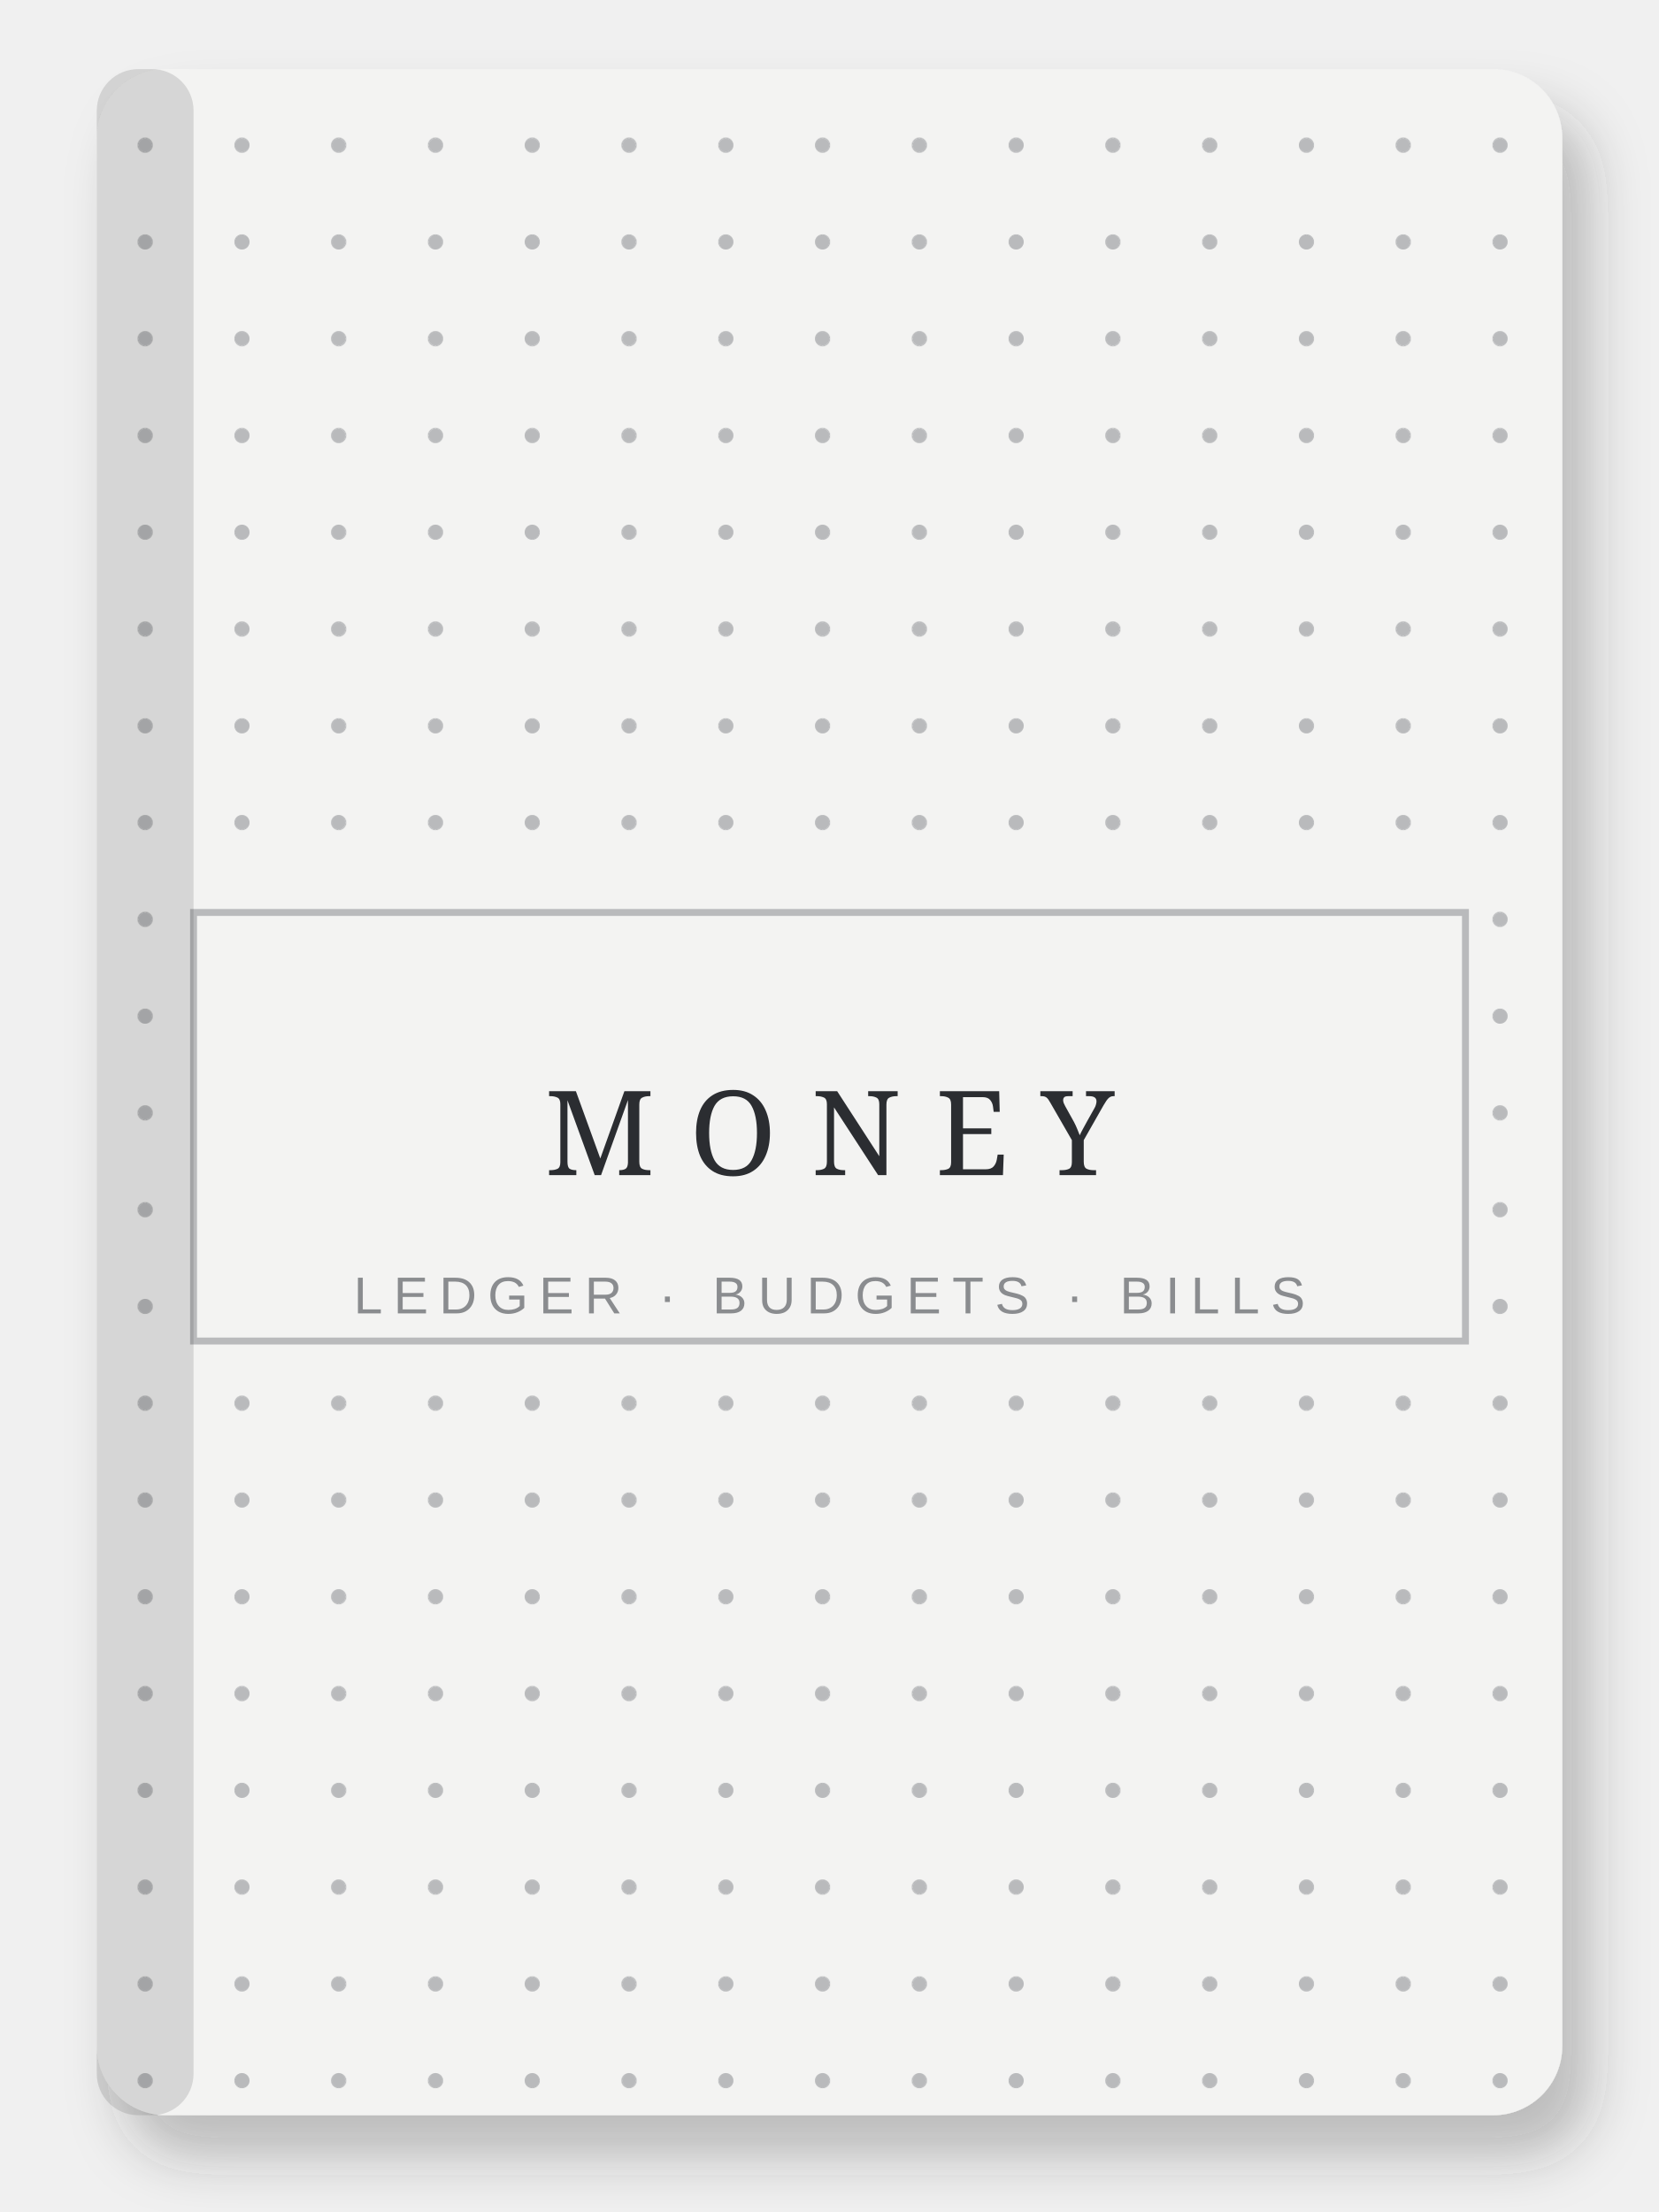
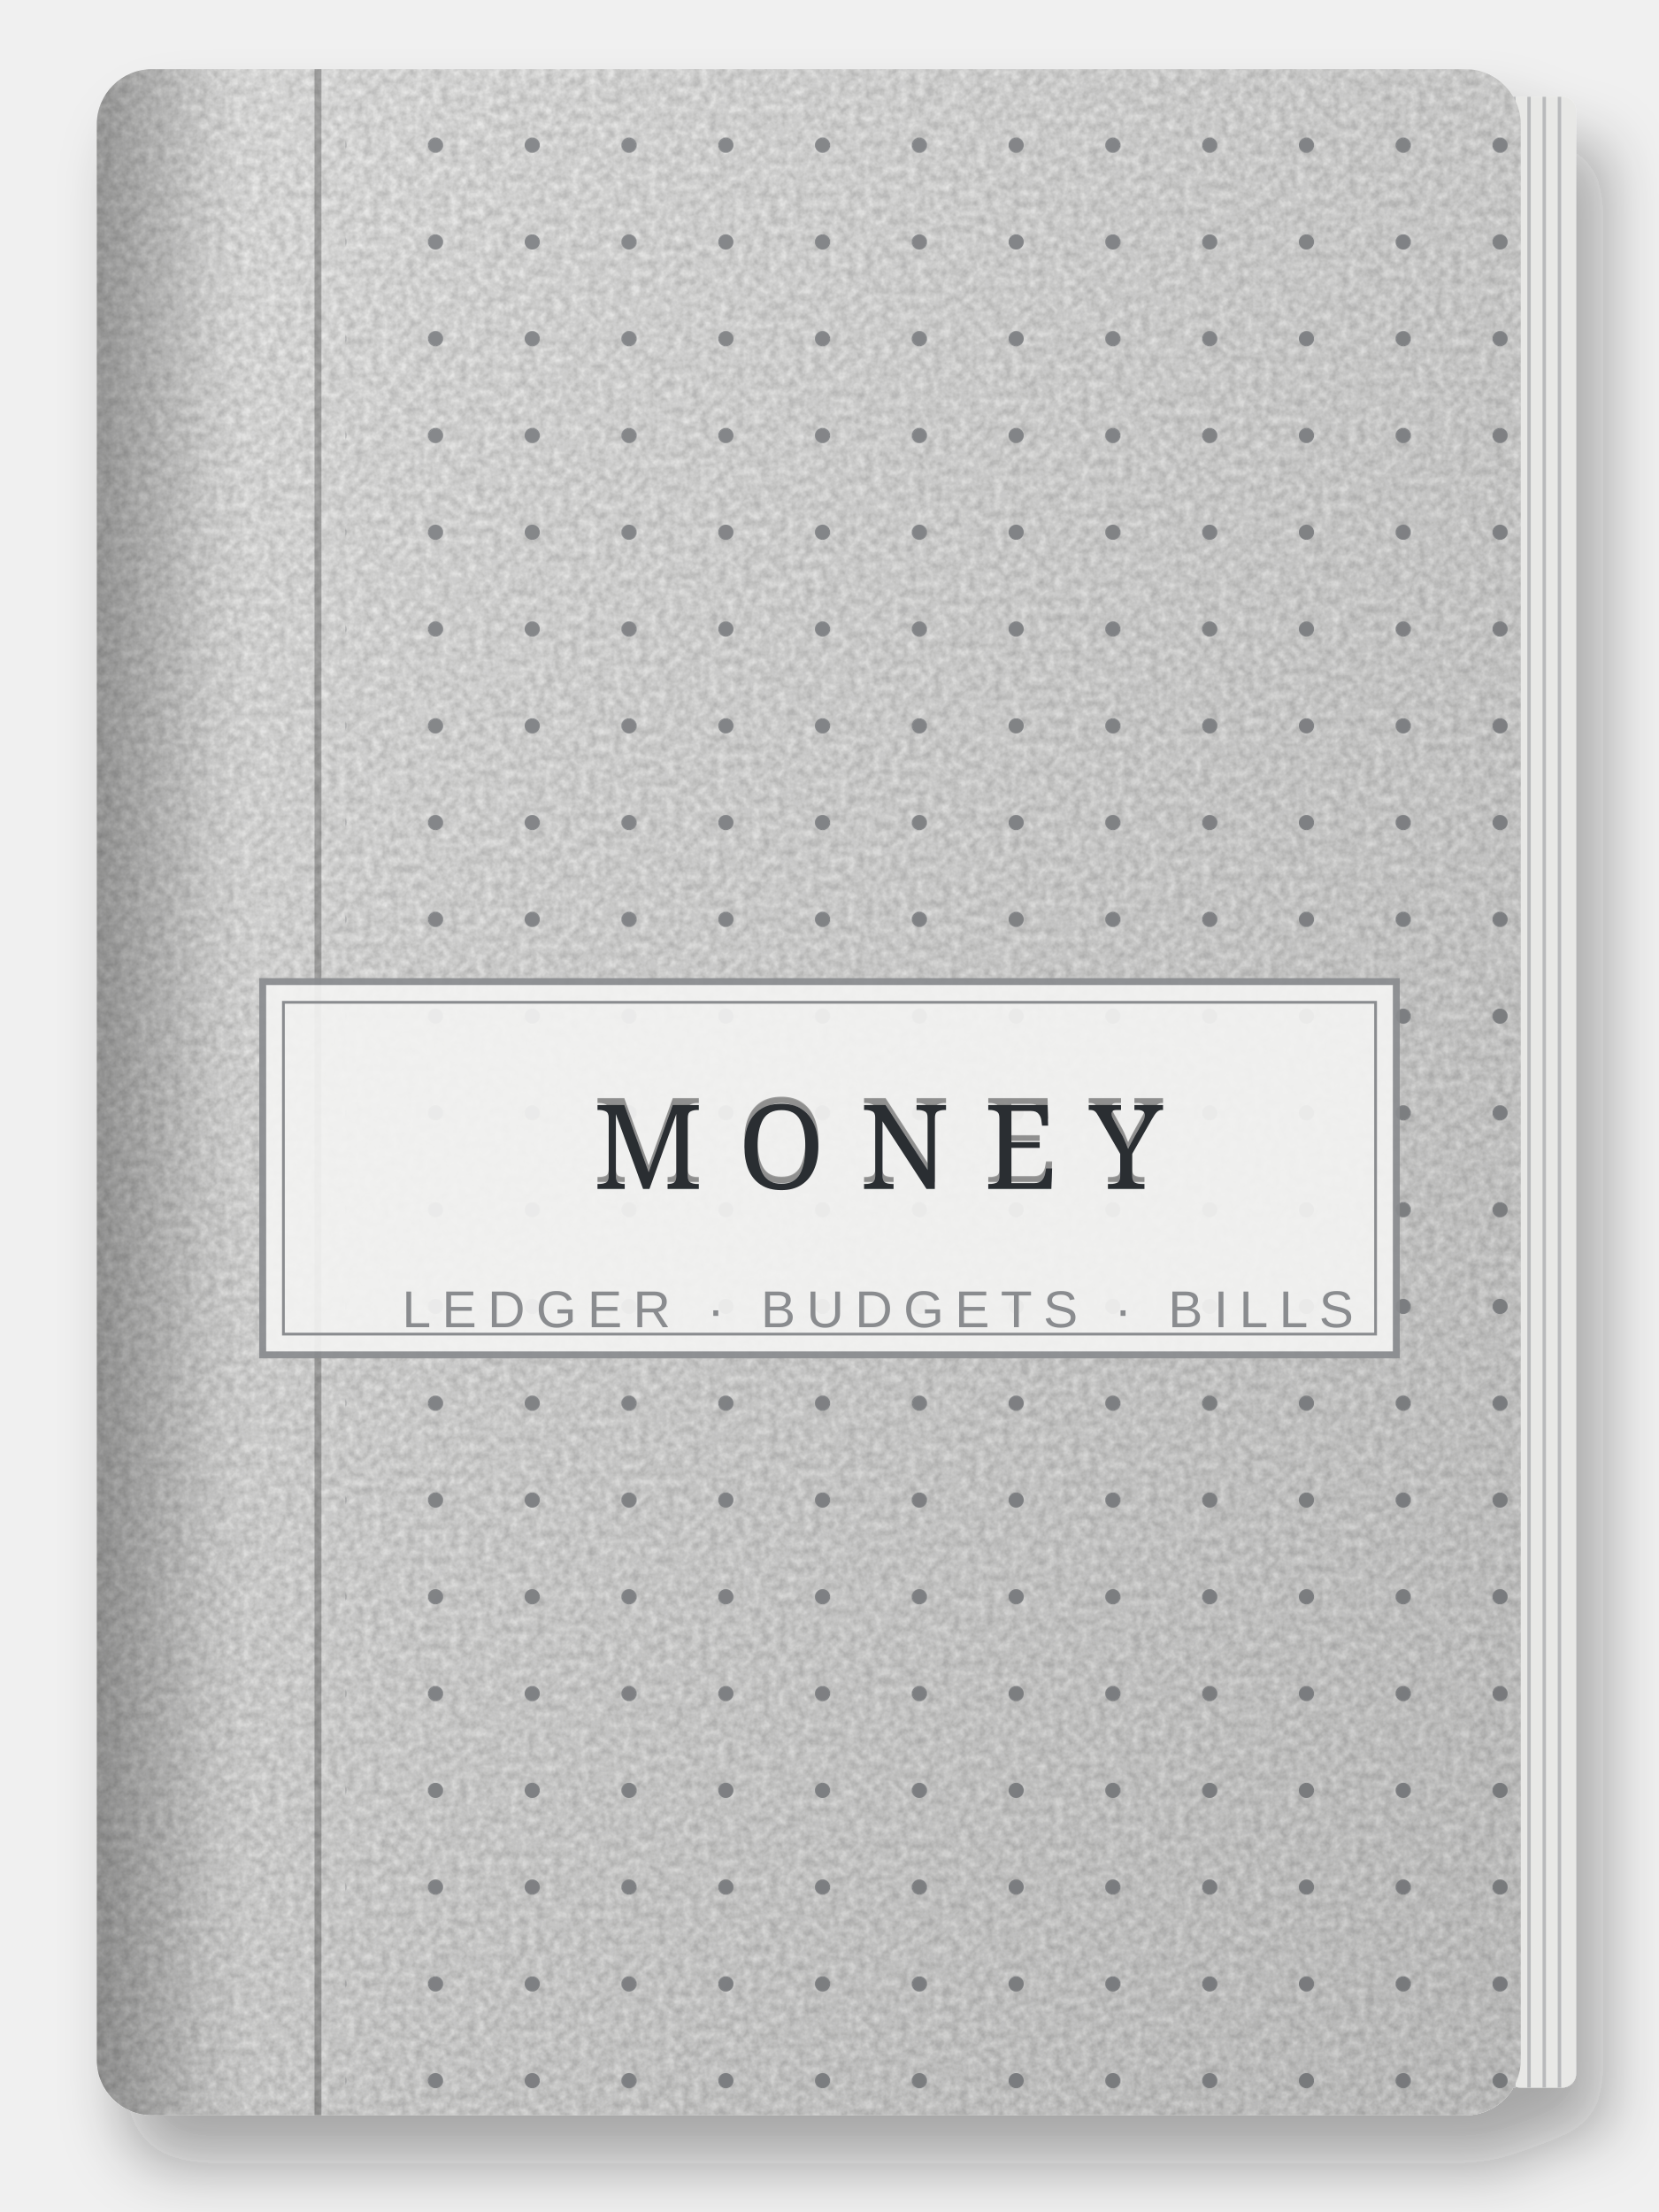
<svg xmlns="http://www.w3.org/2000/svg" viewBox="0 0 240 320" width="240" height="320">
  <defs>
    <filter id="s" x="-10%" y="-10%" width="125%" height="125%">
-       <feDropShadow dx="4" dy="6" stdDeviation="4" flood-color="#2B2D31" flood-opacity=".28" />
+       <feDropShadow dx="4" dy="7" stdDeviation="4.5" flood-color="#1a1b1e" flood-opacity=".35" />
    </filter>
-     <pattern id="d" width="14" height="14" patternUnits="userSpaceOnUse">
-       <circle cx="7" cy="7" r="1.1" fill="#B9BABC" />
+     <filter id="g" x="0" y="0" width="100%" height="100%">
+       <feTurbulence type="fractalNoise" baseFrequency="0.8" numOctaves="3" seed="7" result="n" />
+       <feColorMatrix in="n" type="matrix" values="0 0 0 0 0  0 0 0 0 0  0 0 0 0 0  0 0 0 0.25 0" />
+     </filter>
+     <filter id="e" x="-5%" y="-20%" width="110%" height="150%">
+       <feDropShadow dx="0" dy="1" stdDeviation="0" flood-color="#fff" flood-opacity=".12" />
+       <feDropShadow dx="0" dy="-1" stdDeviation="0" flood-color="#000" flood-opacity=".4" />
+     </filter>
+     <linearGradient id="l" x1="0" y1="0" x2="1" y2="1">
+       <stop offset="0" stop-color="#000" stop-opacity="0" />
+       <stop offset="1" stop-color="#000" stop-opacity=".14" />
+     </linearGradient>
+     <linearGradient id="h" x1="0" y1="0" x2="1" y2="0">
+       <stop offset="0" stop-color="#000" stop-opacity=".30" />
+       <stop offset=".45" stop-color="#000" stop-opacity=".05" />
+       <stop offset=".6" stop-color="#000" stop-opacity="0" />
+       <stop offset="1" stop-color="#000" stop-opacity="0" />
+     </linearGradient>
+     <clipPath id="c">
+       <rect x="14" y="10" width="206" height="296" rx="8" />
+     </clipPath>
+     <pattern id="dots" width="14" height="14" patternUnits="userSpaceOnUse">
+       <circle cx="7" cy="7" r="1.1" fill="#8A8C8F" />
    </pattern>
  </defs>
  <g filter="url(#s)">
-     <rect x="14" y="10" width="212" height="296" rx="10" fill="#F3F3F2" />
-     <rect x="14" y="10" width="212" height="296" rx="10" fill="url(#d)" />
-     <rect x="28" y="132" width="184" height="62" fill="#F3F3F2" stroke="#B9BABC" />
-     <rect x="14" y="10" width="14" height="296" rx="6" fill="#000" opacity=".12" />
+     <rect x="218" y="14" width="10" height="288" rx="2" fill="#E8E8E6" />
+     <path d="M219 14V302" stroke="#B9BABC" stroke-width=".5" transform="translate(0.0 0)" />
+     <path d="M219 14V302" stroke="#B9BABC" stroke-width=".5" transform="translate(2.2 0)" />
+     <path d="M219 14V302" stroke="#B9BABC" stroke-width=".5" transform="translate(4.4 0)" />
+     <path d="M219 14V302" stroke="#B9BABC" stroke-width=".5" transform="translate(6.6 0)" />
+     <rect x="14" y="10" width="206" height="296" rx="8" fill="#F3F3F2" />
  </g>
-   <text x="120" y="170" text-anchor="middle" font-family="Georgia,serif" font-size="17" letter-spacing="5" fill="#2B2D31">MONEY</text>
-   <text x="120" y="190" text-anchor="middle" font-family="Arial,sans-serif" font-size="7.5" letter-spacing="1.6" fill="#8A8C8F">LEDGER · BUDGETS · BILLS</text>
+   <g clip-path="url(#c)">
+     <rect x="14" y="10" width="206" height="296" filter="url(#g)" />
+     <rect x="50" y="10" width="170" height="296" fill="url(#dots)" />
+     <rect x="14" y="10" width="206" height="296" fill="url(#l)" />
+     <rect x="14" y="10" width="36" height="296" fill="url(#h)" />
+     <path d="M46 10V306" stroke="#000" stroke-opacity=".25" stroke-width="1" />
+     <path d="M47 10V306" stroke="#fff" stroke-opacity=".06" stroke-width="1" />
+   </g>
+   <rect x="38" y="142" width="164" height="54" fill="#F3F3F2" stroke="#8A8C8F" stroke-width="1" opacity=".92" />
+   <rect x="41" y="145" width="158" height="48" fill="none" stroke="#8A8C8F" stroke-width=".4" />
+   <g filter="url(#e)">
+     <text x="127" y="172" text-anchor="middle" font-family="Georgia,serif" font-size="17" letter-spacing="5" fill="#2B2D31">MONEY</text>
+   </g>
+   <text x="127" y="192" text-anchor="middle" font-family="Arial,sans-serif" font-size="7.5" letter-spacing="1.6" fill="#8A8C8F">LEDGER · BUDGETS · BILLS</text>
</svg>
